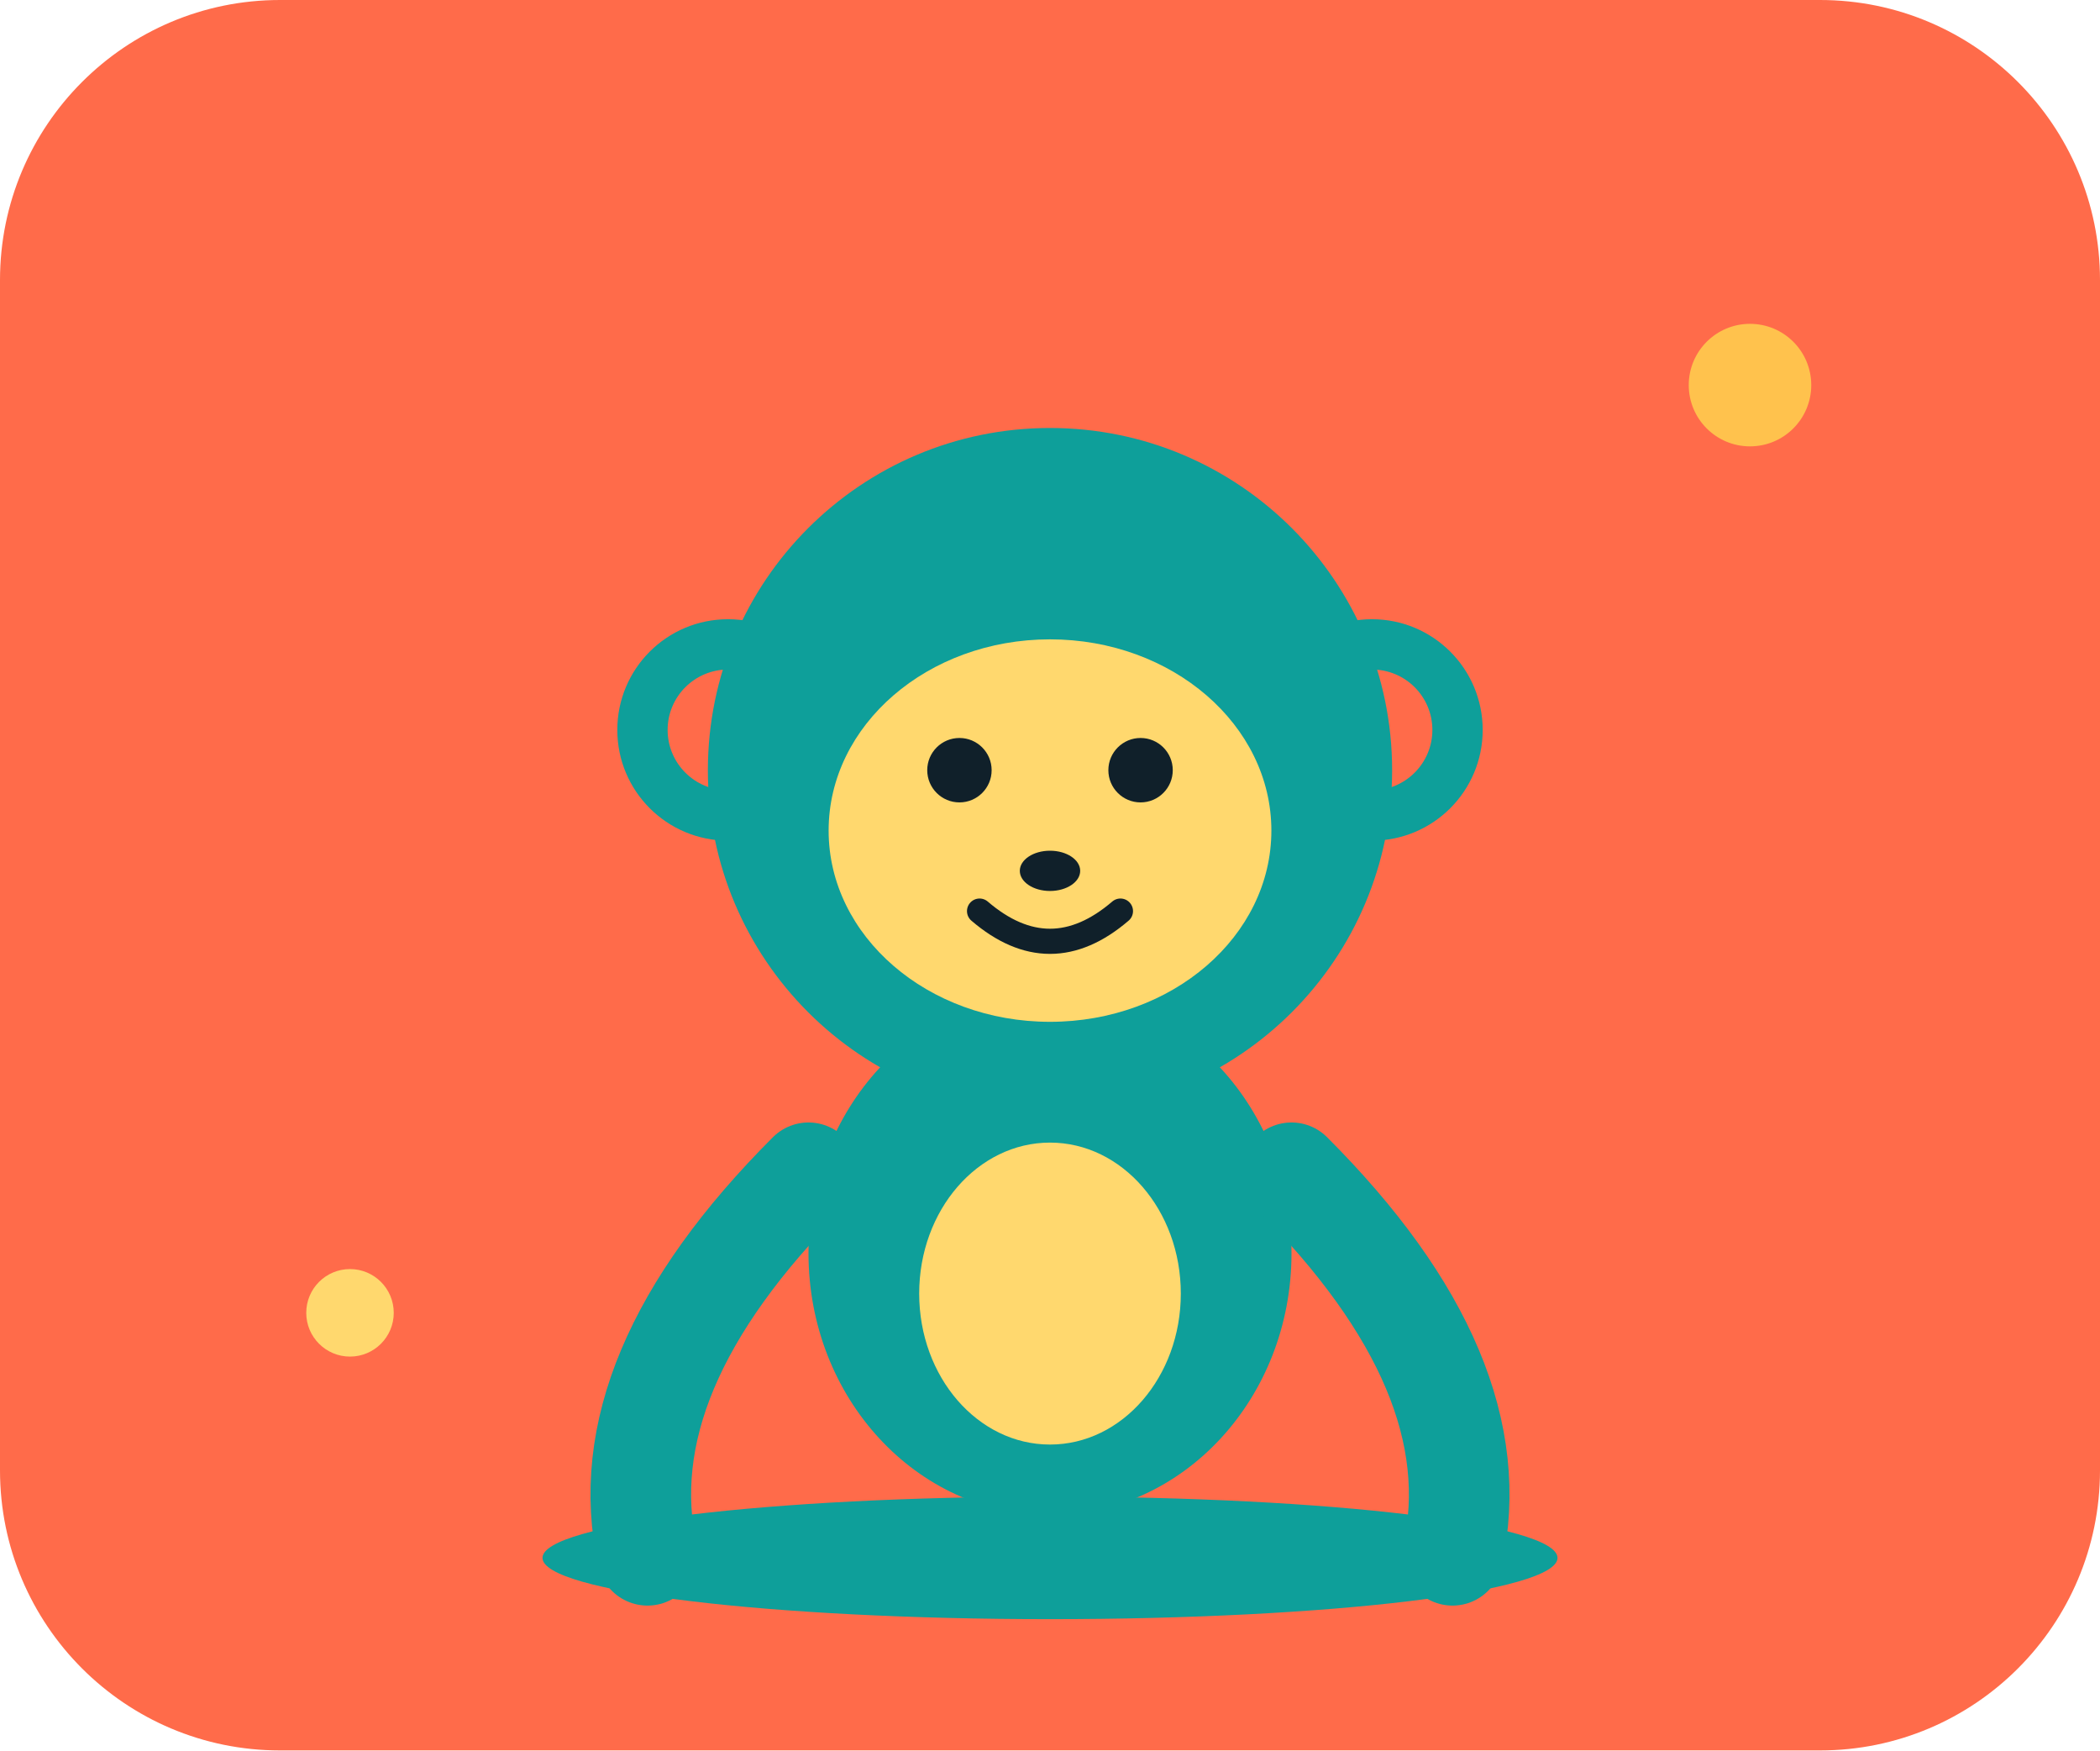
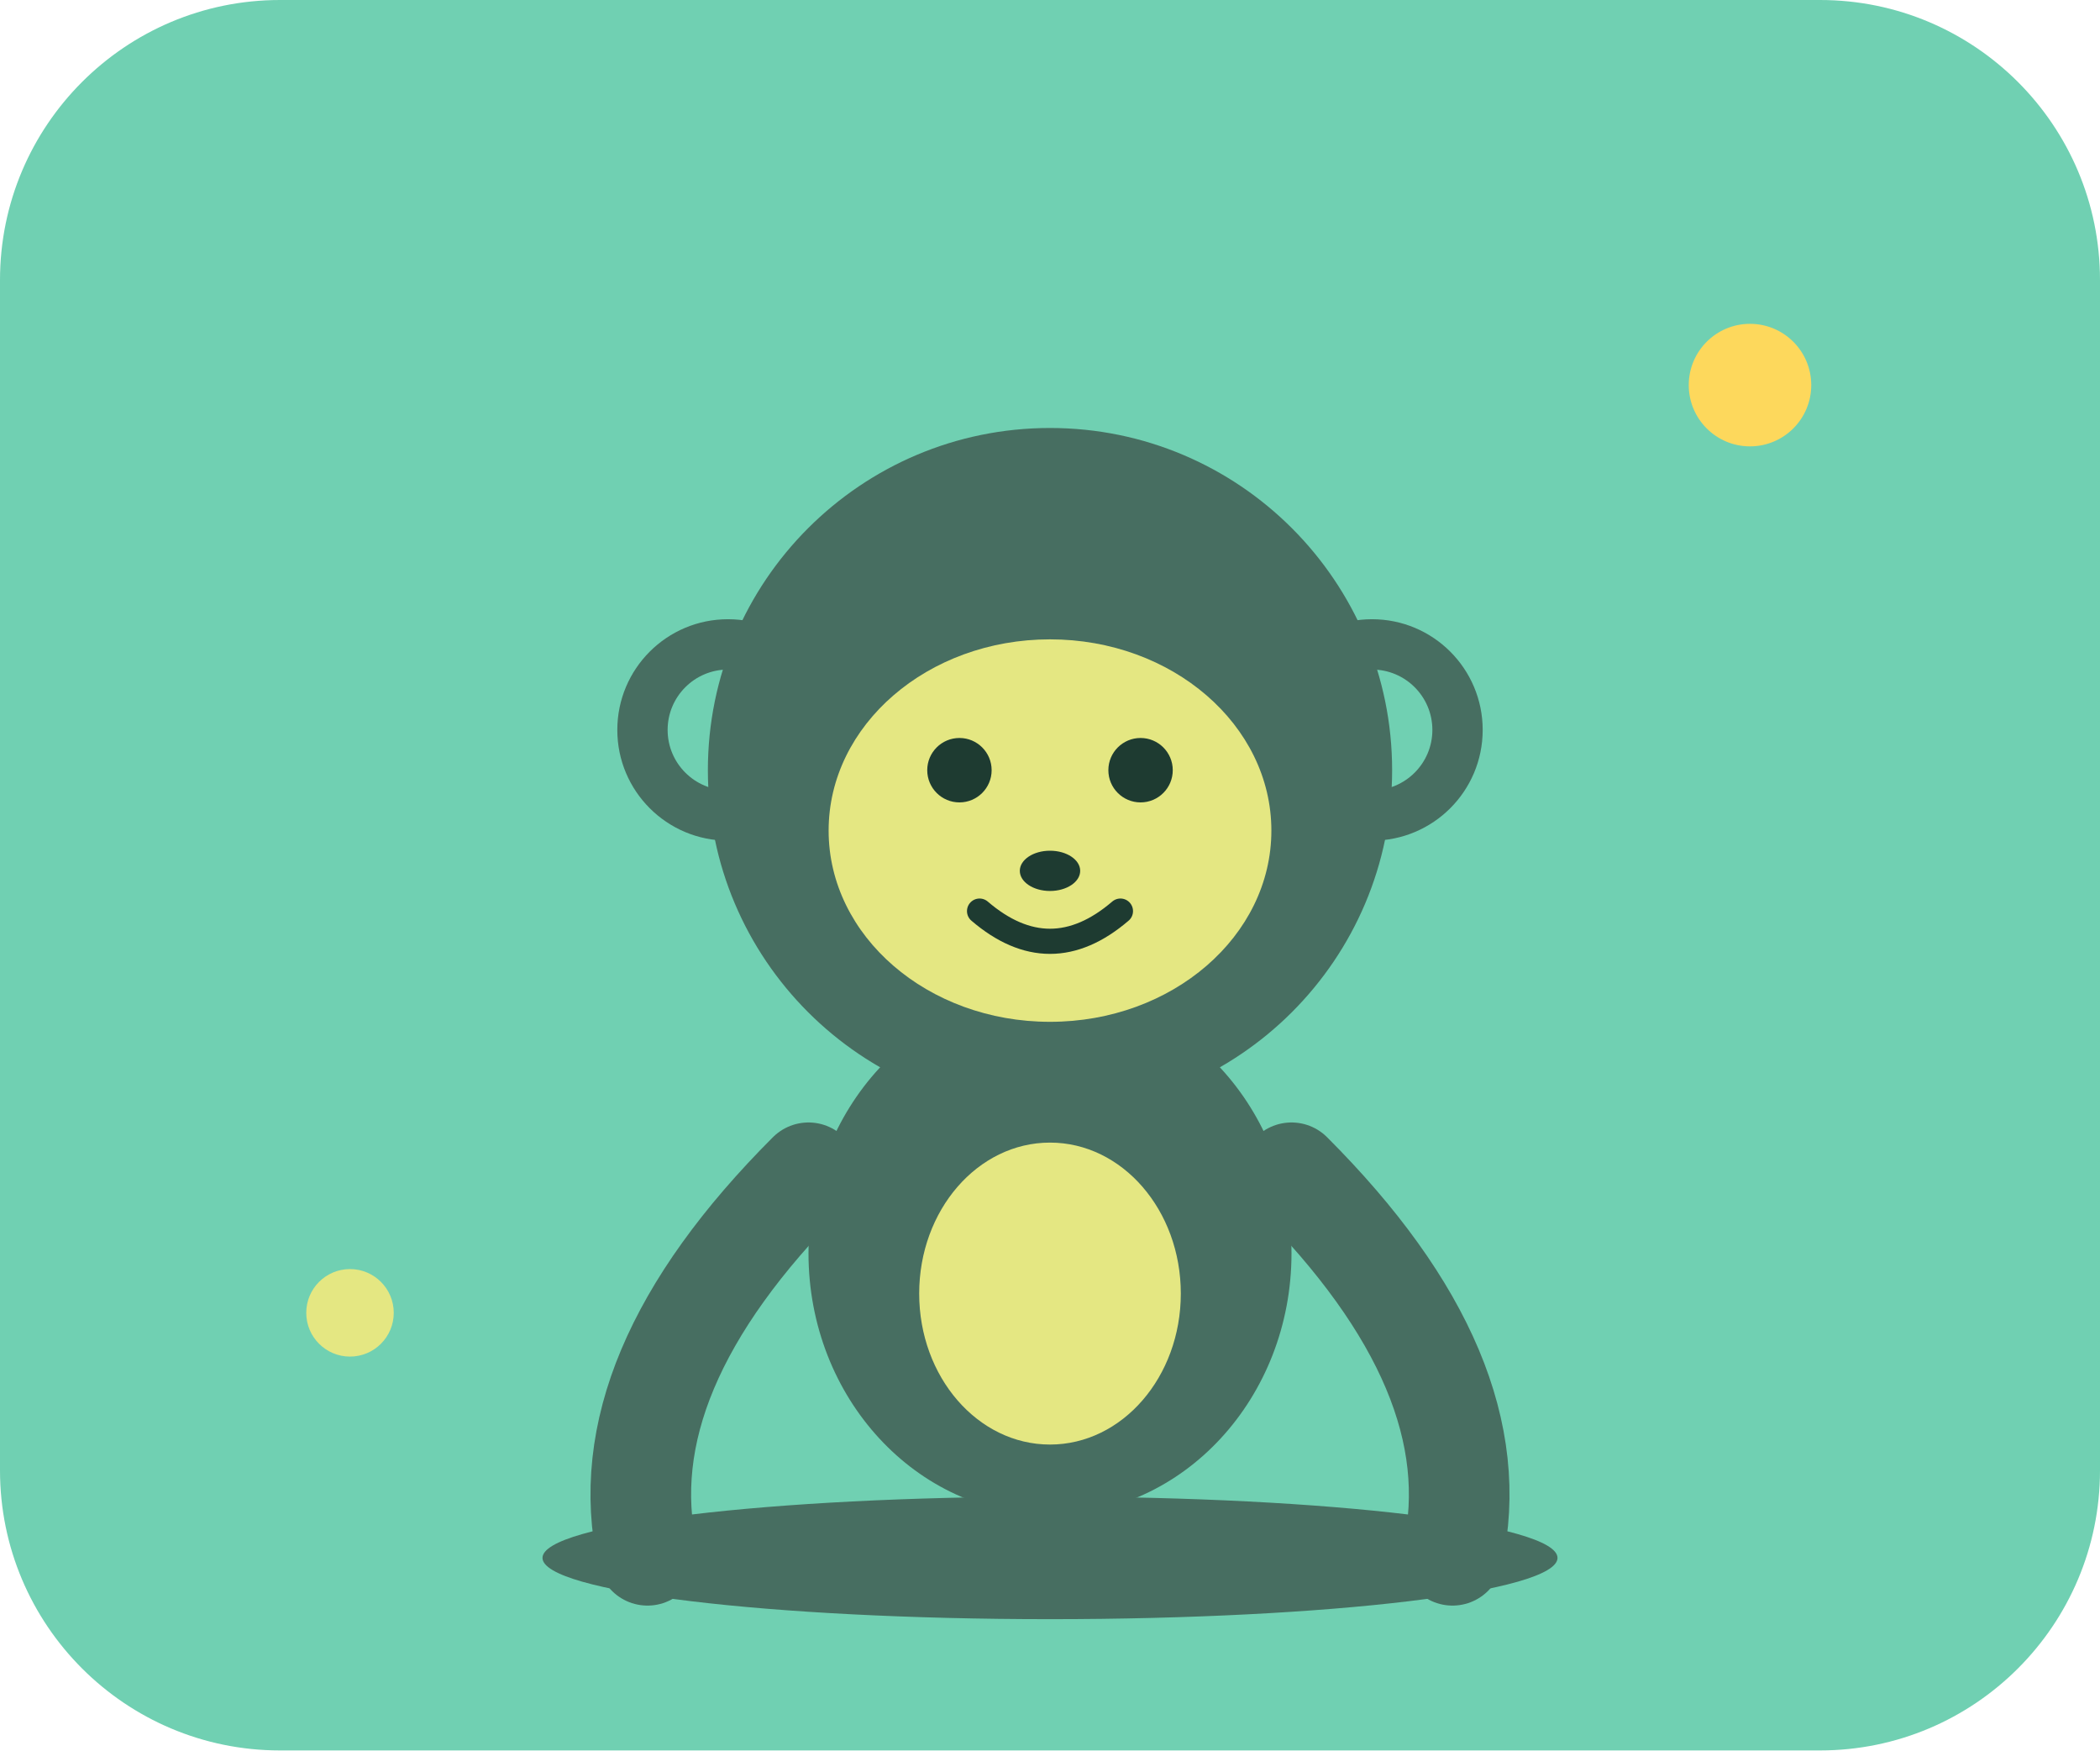
<svg xmlns="http://www.w3.org/2000/svg" viewBox="0 0 240 200" width="240" height="200" fill="none">
-   <rect x="0" y="0" width="240" height="200" rx="32" fill="#FF6B4A" />
-   <ellipse cx="120" cy="178" rx="58" ry="7" fill="#0E9F9A" />
+   <rect x="0" y="0" width="240" height="200" rx="32" fill="#70D0B2" />
+   <ellipse cx="120" cy="178" rx="58" ry="7" fill="#476E61" />
  <g transform="translate(120 88) scale(1.15)">
-     <ellipse cx="0" cy="48" rx="24" ry="26" fill="#0E9F9A" />
-     <ellipse cx="0" cy="52" rx="13" ry="15" fill="#FFD86E" />
-     <path d="M-24 40 Q-44 60 -40 78" stroke="#0E9F9A" stroke-width="10" stroke-linecap="round" fill="none" />
-     <path d="M24 40 Q44 60 40 78" stroke="#0E9F9A" stroke-width="10" stroke-linecap="round" fill="none" />
-     <circle cx="-32" cy="-4" r="11" fill="#0E9F9A" />
-     <circle cx="-32" cy="-4" r="6" fill="#FF6B4A" />
-     <circle cx="32" cy="-4" r="11" fill="#0E9F9A" />
-     <circle cx="32" cy="-4" r="6" fill="#FF6B4A" />
-     <circle cx="0" cy="0" r="34" fill="#0E9F9A" />
-     <ellipse cx="0" cy="6" rx="22" ry="19" fill="#FFD86E" />
-     <circle cx="-9" cy="0" r="3.2" fill="#10202A" />
-     <circle cx="9" cy="0" r="3.2" fill="#10202A" />
-     <ellipse cx="0" cy="10" rx="3" ry="2" fill="#10202A" />
-     <path d="M-7 14 Q0 20 7 14" stroke="#10202A" stroke-width="2.5" stroke-linecap="round" />
+     <ellipse cx="0" cy="48" rx="24" ry="26" fill="#476E61" />
+     <ellipse cx="0" cy="52" rx="13" ry="15" fill="#E4E782" />
+     <path d="M-24 40 Q-44 60 -40 78" stroke="#476E61" stroke-width="10" stroke-linecap="round" fill="none" />
+     <path d="M24 40 Q44 60 40 78" stroke="#476E61" stroke-width="10" stroke-linecap="round" fill="none" />
+     <circle cx="-32" cy="-4" r="11" fill="#476E61" />
+     <circle cx="-32" cy="-4" r="6" fill="#70D0B2" />
+     <circle cx="32" cy="-4" r="11" fill="#476E61" />
+     <circle cx="32" cy="-4" r="6" fill="#70D0B2" />
+     <circle cx="0" cy="0" r="34" fill="#476E61" />
+     <ellipse cx="0" cy="6" rx="22" ry="19" fill="#E4E782" />
+     <circle cx="-9" cy="0" r="3.2" fill="#1E3B31" />
+     <circle cx="9" cy="0" r="3.2" fill="#1E3B31" />
+     <ellipse cx="0" cy="10" rx="3" ry="2" fill="#1E3B31" />
+     <path d="M-7 14 Q0 20 7 14" stroke="#1E3B31" stroke-width="2.5" stroke-linecap="round" />
  </g>
-   <circle cx="200" cy="44" r="7" fill="#FFC24D" />
-   <circle cx="40" cy="150" r="5" fill="#FFD86E" />
+   <circle cx="200" cy="44" r="7" fill="#FDD85C" />
+   <circle cx="40" cy="150" r="5" fill="#E4E782" />
</svg>
